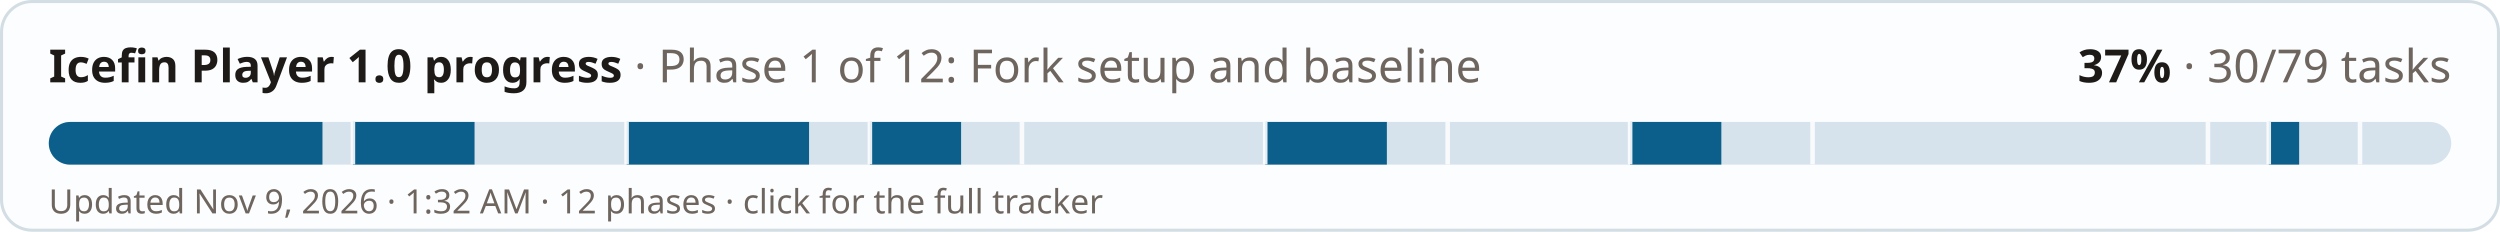
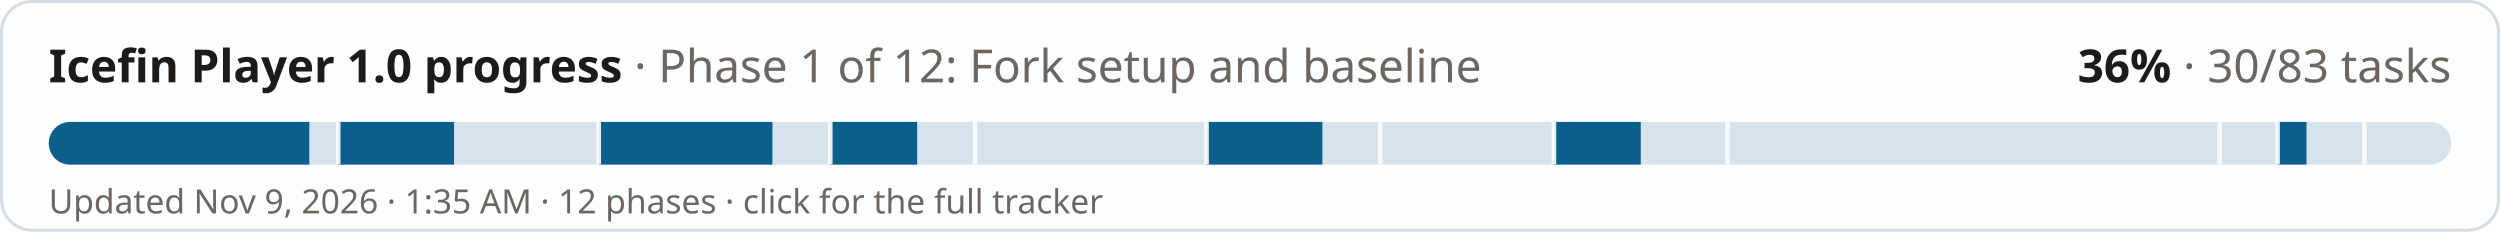
- <svg xmlns="http://www.w3.org/2000/svg" width="820" height="76" viewBox="0 0 820 76" role="img" aria-label="Icefin Player 1.0 progress: 37% (30 of 79 tasks)">
+ <svg xmlns="http://www.w3.org/2000/svg" width="820" height="76" viewBox="0 0 820 76" role="img" aria-label="Icefin Player 1.0 progress: 36% (30 of 83 tasks)">
  <style>
  .bg{fill:#fcfdfe;stroke:#d3dde4} .fg{fill:#1d1a18} .mu{fill:#6d655e} .track{fill:#d6e3ec} .done{fill:#0b5f8a} .full{fill:#2f6b3a} .tick{fill:#fcfdfe;opacity:.9}
  @media (prefers-color-scheme: dark){ .bg{fill:#1a2127;stroke:#2e3a43} .fg{fill:#f1ebe2} .mu{fill:#a99f94} .track{fill:#24384a} .done{fill:#6cb6e4} .full{fill:#6fbf7c} .tick{fill:#1a2127} }
  text{font-family:-apple-system,"Segoe UI",system-ui,"Noto Sans","DejaVu Sans",sans-serif}
</style>
  <rect class="bg" x="0.5" y="0.5" width="819" height="75" rx="10" />
  <text class="fg" x="16" y="27" font-size="15" font-weight="700">Icefin Player 1.0 progress <tspan class="mu" font-weight="400">· Phase 1 of 12: Fork setup and baseline</tspan>
  </text>
-   <text class="fg" x="804" y="27" font-size="15" font-weight="700" text-anchor="end">37% <tspan class="mu" font-weight="400">· 30/79 tasks</tspan>
+   <text class="fg" x="804" y="27" font-size="15" font-weight="700" text-anchor="end">36% <tspan class="mu" font-weight="400">· 30/83 tasks</tspan>
  </text>
  <rect class="track" x="16" y="40" width="788" height="14" rx="7" />
  <clipPath id="c">
    <rect x="16" y="40" width="788" height="14" rx="7" />
  </clipPath>
  <g clip-path="url(#c)">
-     <rect class="done" x="16" y="40" width="89.77" height="14" />
-     <rect class="done" x="115.75" y="40" width="39.9" height="14" />
-     <rect class="done" x="205.52" y="40" width="59.85" height="14" />
-     <rect class="done" x="285.32" y="40" width="29.92" height="14" />
-     <rect class="done" x="414.99" y="40" width="39.9" height="14" />
-     <rect class="done" x="534.68" y="40" width="29.92" height="14" />
-     <rect class="done" x="744.15" y="40" width="9.97" height="14" />
-     <rect class="tick" x="115" y="40" width="1.5" height="14" />
-     <rect class="tick" x="204.77" y="40" width="1.5" height="14" />
-     <rect class="tick" x="284.57" y="40" width="1.5" height="14" />
-     <rect class="tick" x="334.44" y="40" width="1.5" height="14" />
-     <rect class="tick" x="414.24" y="40" width="1.5" height="14" />
-     <rect class="tick" x="474.09" y="40" width="1.5" height="14" />
-     <rect class="tick" x="533.93" y="40" width="1.5" height="14" />
-     <rect class="tick" x="593.78" y="40" width="1.5" height="14" />
-     <rect class="tick" x="723.45" y="40" width="1.5" height="14" />
-     <rect class="tick" x="743.4" y="40" width="1.5" height="14" />
-     <rect class="tick" x="773.33" y="40" width="1.5" height="14" />
+     <rect class="done" x="16" y="40" width="85.45" height="14" />
+     <rect class="done" x="110.94" y="40" width="37.98" height="14" />
+     <rect class="done" x="196.39" y="40" width="56.96" height="14" />
+     <rect class="done" x="272.34" y="40" width="28.48" height="14" />
+     <rect class="done" x="395.76" y="40" width="37.98" height="14" />
+     <rect class="done" x="509.69" y="40" width="28.48" height="14" />
+     <rect class="done" x="747.04" y="40" width="9.49" height="14" />
+     <rect class="tick" x="110.19" y="40" width="1.5" height="14" />
+     <rect class="tick" x="195.64" y="40" width="1.5" height="14" />
+     <rect class="tick" x="271.59" y="40" width="1.5" height="14" />
+     <rect class="tick" x="319.06" y="40" width="1.5" height="14" />
+     <rect class="tick" x="395.01" y="40" width="1.5" height="14" />
+     <rect class="tick" x="451.97" y="40" width="1.5" height="14" />
+     <rect class="tick" x="508.94" y="40" width="1.5" height="14" />
+     <rect class="tick" x="565.9" y="40" width="1.5" height="14" />
+     <rect class="tick" x="727.3" y="40" width="1.5" height="14" />
+     <rect class="tick" x="746.29" y="40" width="1.5" height="14" />
+     <rect class="tick" x="774.77" y="40" width="1.5" height="14" />
  </g>
-   <text class="mu" x="16" y="70" font-size="11">Updated Nov 9, 2026 · 1:32 AM · 12 phases · click for the full tracker</text>
+   <text class="mu" x="16" y="70" font-size="11">Updated Nov 9, 2026 · 1:35 AM · 12 phases · click for the full tracker</text>
</svg>
